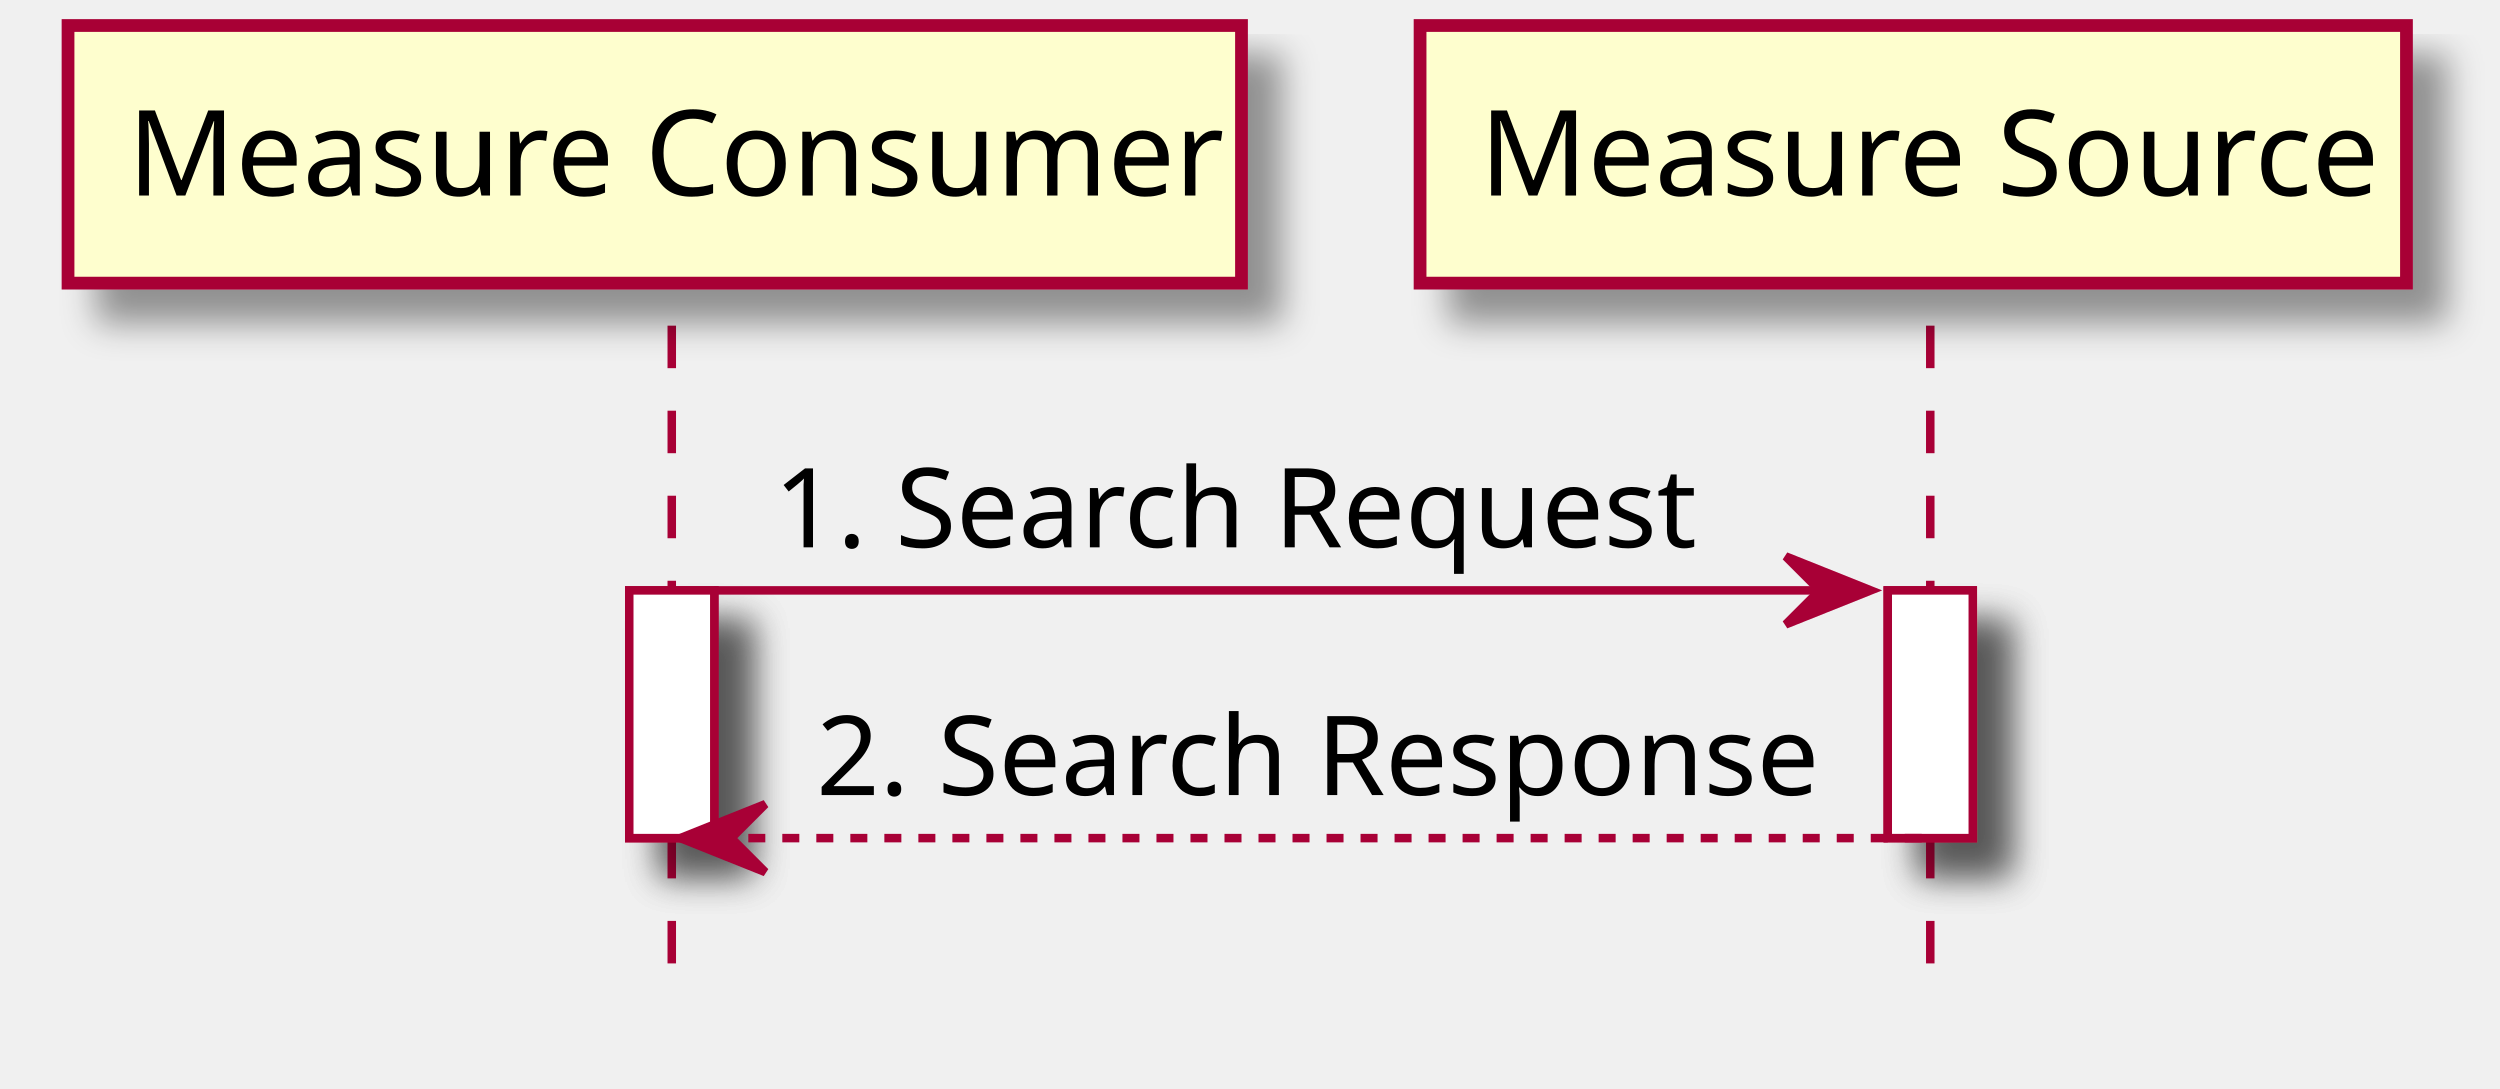
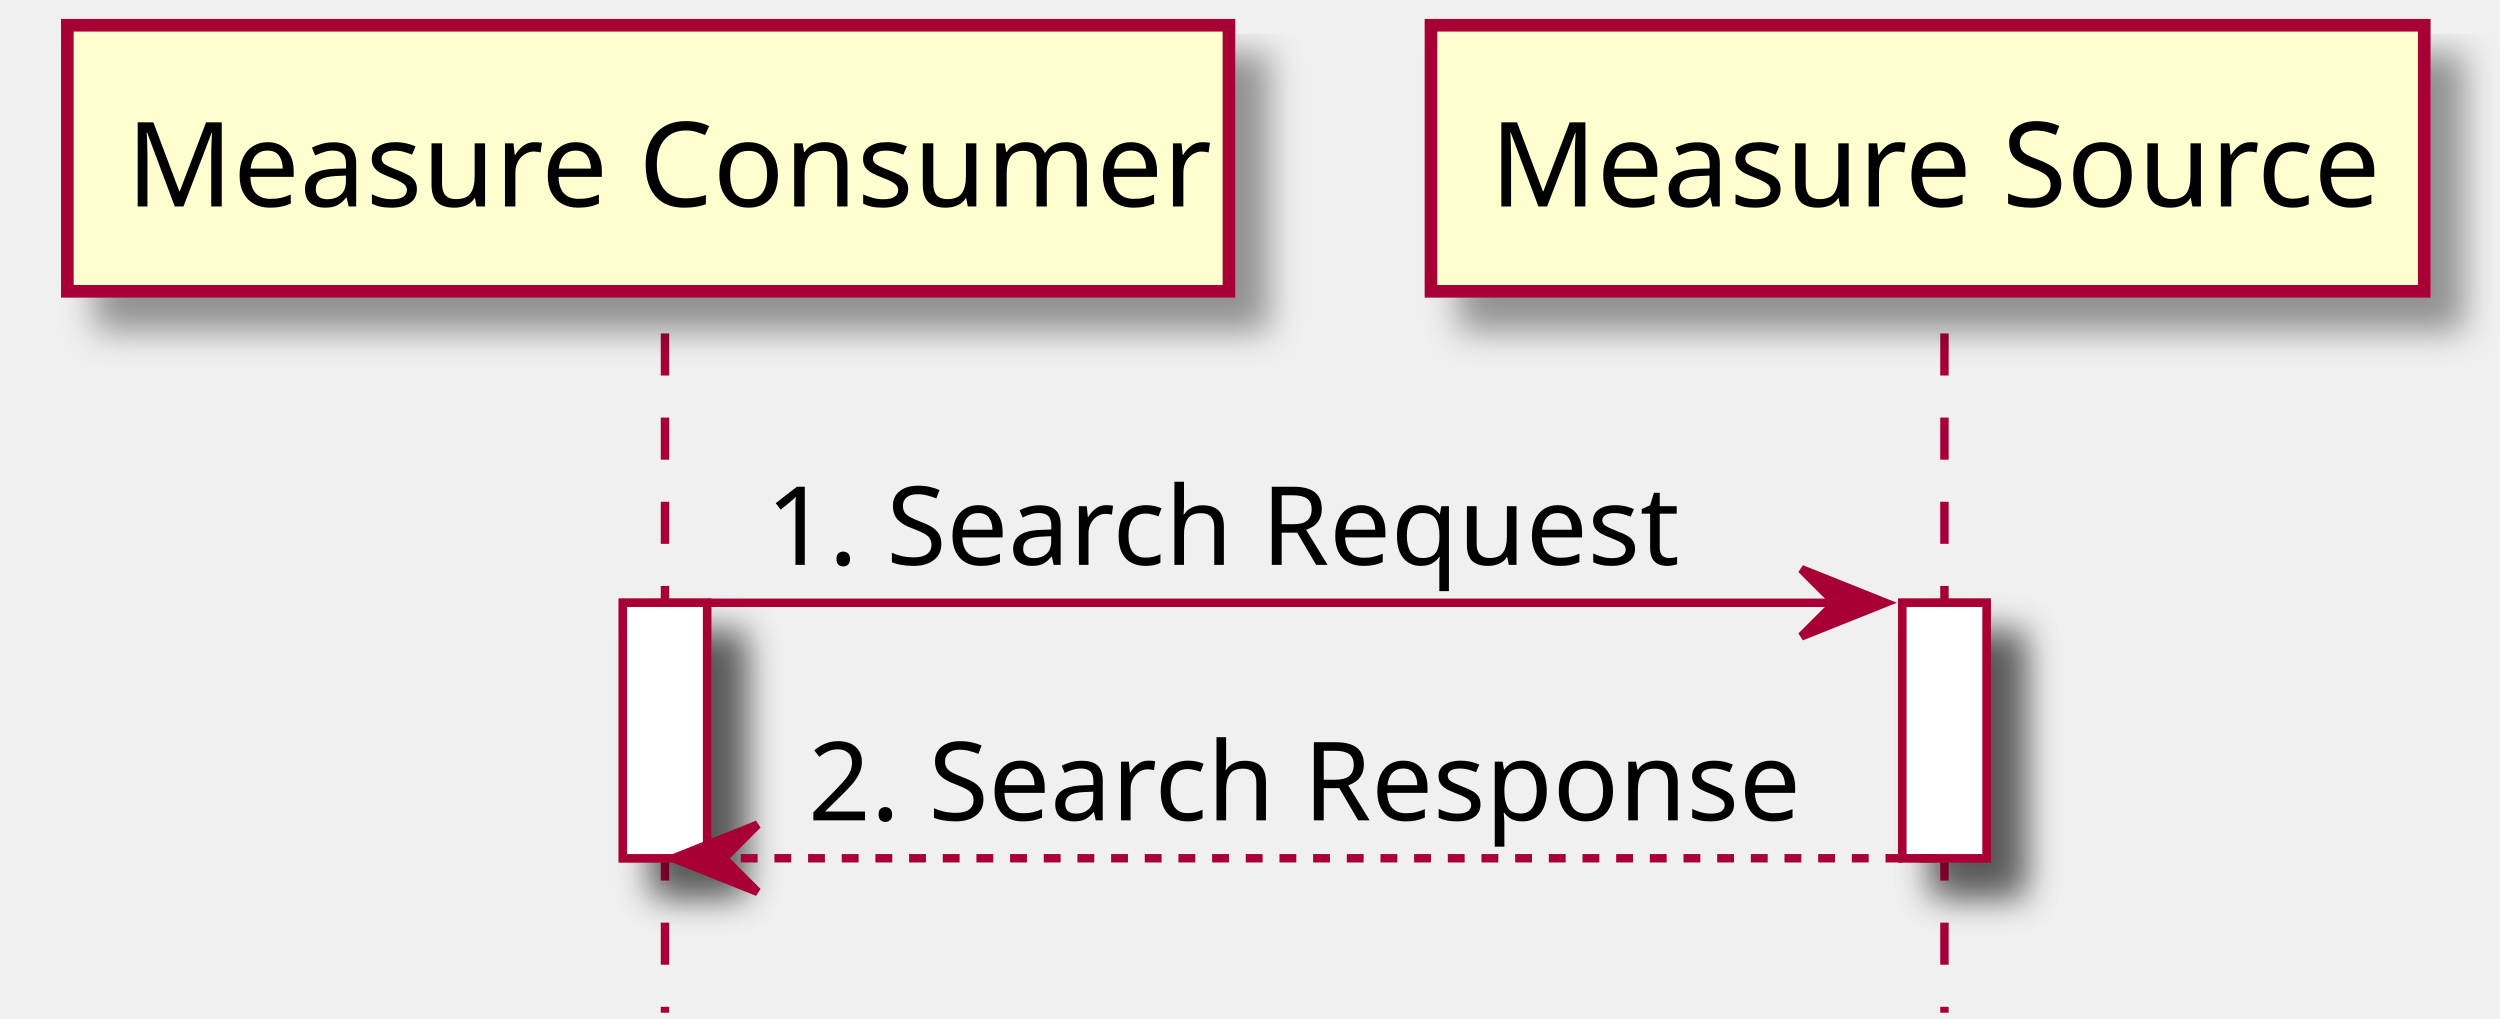
- <svg xmlns="http://www.w3.org/2000/svg" contentScriptType="application/ecmascript" contentStyleType="text/css" height="128px" preserveAspectRatio="none" style="width:294px;height:128px;" version="1.1" viewBox="0 0 294 128" width="294px" zoomAndPan="magnify">
+ <svg xmlns="http://www.w3.org/2000/svg" contentScriptType="application/ecmascript" contentStyleType="text/css" height="121px" preserveAspectRatio="none" style="width:297px;height:121px;" version="1.1" viewBox="0 0 297 121" width="297px" zoomAndPan="magnify">
  <defs>
-     <filter height="300%" id="f19uwkqvvs08pa" width="300%" x="-1" y="-1">
+     <filter height="300%" id="f9ivcmk" width="300%" x="-1" y="-1">
      <feGaussianBlur result="blurOut" stdDeviation="2.0" />
      <feColorMatrix in="blurOut" result="blurOut2" type="matrix" values="0 0 0 0 0 0 0 0 0 0 0 0 0 0 0 0 0 0 .4 0" />
      <feOffset dx="4.0" dy="4.0" in="blurOut2" result="blurOut3" />
      <feBlend in="SourceGraphic" in2="blurOut3" mode="normal" />
    </filter>
  </defs>
  <g>
-     <rect fill="#FFFFFF" filter="url(#f19uwkqvvs08pa)" height="29.133" style="stroke: #A80036; stroke-width: 1.0;" width="10" x="74" y="69.43" />
-     <rect fill="#FFFFFF" filter="url(#f19uwkqvvs08pa)" height="29.133" style="stroke: #A80036; stroke-width: 1.0;" width="10" x="222" y="69.43" />
-     <line style="stroke: #A80036; stroke-width: 1.0; stroke-dasharray: 5.0,5.0;" x1="79" x2="79" y1="38.297" y2="116.562" />
-     <line style="stroke: #A80036; stroke-width: 1.0; stroke-dasharray: 5.0,5.0;" x1="227" x2="227" y1="38.297" y2="116.562" />
-     <rect fill="#FEFECE" filter="url(#f19uwkqvvs08pa)" height="30.297" style="stroke: #A80036; stroke-width: 1.5;" width="138" x="8" y="3" />
-     <text fill="#000000" font-family="sans-serif" font-size="14" lengthAdjust="spacingAndGlyphs" textLength="124" x="15" y="22.995">Measure Consumer</text>
-     <rect fill="#FEFECE" filter="url(#f19uwkqvvs08pa)" height="30.297" style="stroke: #A80036; stroke-width: 1.5;" width="116" x="167" y="3" />
-     <text fill="#000000" font-family="sans-serif" font-size="14" lengthAdjust="spacingAndGlyphs" textLength="102" x="174" y="22.995">Measure Source</text>
-     <rect fill="#FFFFFF" filter="url(#f19uwkqvvs08pa)" height="29.133" style="stroke: #A80036; stroke-width: 1.0;" width="10" x="74" y="69.43" />
-     <rect fill="#FFFFFF" filter="url(#f19uwkqvvs08pa)" height="29.133" style="stroke: #A80036; stroke-width: 1.0;" width="10" x="222" y="69.43" />
-     <polygon fill="#A80036" points="210,65.43,220,69.43,210,73.43,214,69.43" style="stroke: #A80036; stroke-width: 1.0;" />
-     <line style="stroke: #A80036; stroke-width: 1.0;" x1="84" x2="216" y1="69.43" y2="69.43" />
-     <text fill="#000000" font-family="sans-serif" font-size="13" lengthAdjust="spacingAndGlyphs" textLength="104" x="91" y="64.364">1. Search Request</text>
-     <polygon fill="#A80036" points="90,94.562,80,98.562,90,102.562,86,98.562" style="stroke: #A80036; stroke-width: 1.0;" />
-     <line style="stroke: #A80036; stroke-width: 1.0; stroke-dasharray: 2.0,2.0;" x1="84" x2="226" y1="98.562" y2="98.562" />
-     <text fill="#000000" font-family="sans-serif" font-size="13" lengthAdjust="spacingAndGlyphs" textLength="114" x="96" y="93.497">2. Search Response</text>
+     <rect fill="#FFFFFF" filter="url(#f9ivcmk)" height="30.352" style="stroke: #A80036; stroke-width: 1.0;" width="10" x="74" y="71.609" />
+     <rect fill="#FFFFFF" filter="url(#f9ivcmk)" height="30.352" style="stroke: #A80036; stroke-width: 1.0;" width="10" x="226" y="71.609" />
+     <line style="stroke: #A80036; stroke-width: 1.0; stroke-dasharray: 5.0,5.0;" x1="79" x2="79" y1="39.609" y2="120.312" />
+     <line style="stroke: #A80036; stroke-width: 1.0; stroke-dasharray: 5.0,5.0;" x1="231" x2="231" y1="39.609" y2="120.312" />
+     <rect fill="#FEFECE" filter="url(#f9ivcmk)" height="31.609" style="stroke: #A80036; stroke-width: 1.5;" width="138" x="8" y="3" />
+     <text fill="#000000" font-family="sans-serif" font-size="14" lengthAdjust="spacingAndGlyphs" textLength="124" x="15" y="24.533">Measure Consumer</text>
+     <rect fill="#FEFECE" filter="url(#f9ivcmk)" height="31.609" style="stroke: #A80036; stroke-width: 1.5;" width="118" x="170" y="3" />
+     <text fill="#000000" font-family="sans-serif" font-size="14" lengthAdjust="spacingAndGlyphs" textLength="104" x="177" y="24.533">Measure Source</text>
+     <rect fill="#FFFFFF" filter="url(#f9ivcmk)" height="30.352" style="stroke: #A80036; stroke-width: 1.0;" width="10" x="74" y="71.609" />
+     <rect fill="#FFFFFF" filter="url(#f9ivcmk)" height="30.352" style="stroke: #A80036; stroke-width: 1.0;" width="10" x="226" y="71.609" />
+     <polygon fill="#A80036" points="214,67.609,224,71.609,214,75.609,218,71.609" style="stroke: #A80036; stroke-width: 1.0;" />
+     <line style="stroke: #A80036; stroke-width: 1.0;" x1="84" x2="220" y1="71.609" y2="71.609" />
+     <text fill="#000000" font-family="sans-serif" font-size="13" lengthAdjust="spacingAndGlyphs" textLength="108" x="91" y="67.105">1. Search Request</text>
+     <polygon fill="#A80036" points="90,97.961,80,101.961,90,105.961,86,101.961" style="stroke: #A80036; stroke-width: 1.0;" />
+     <line style="stroke: #A80036; stroke-width: 1.0; stroke-dasharray: 2.0,2.0;" x1="84" x2="230" y1="101.961" y2="101.961" />
+     <text fill="#000000" font-family="sans-serif" font-size="13" lengthAdjust="spacingAndGlyphs" textLength="118" x="96" y="97.456">2. Search Response</text>
  </g>
</svg>
